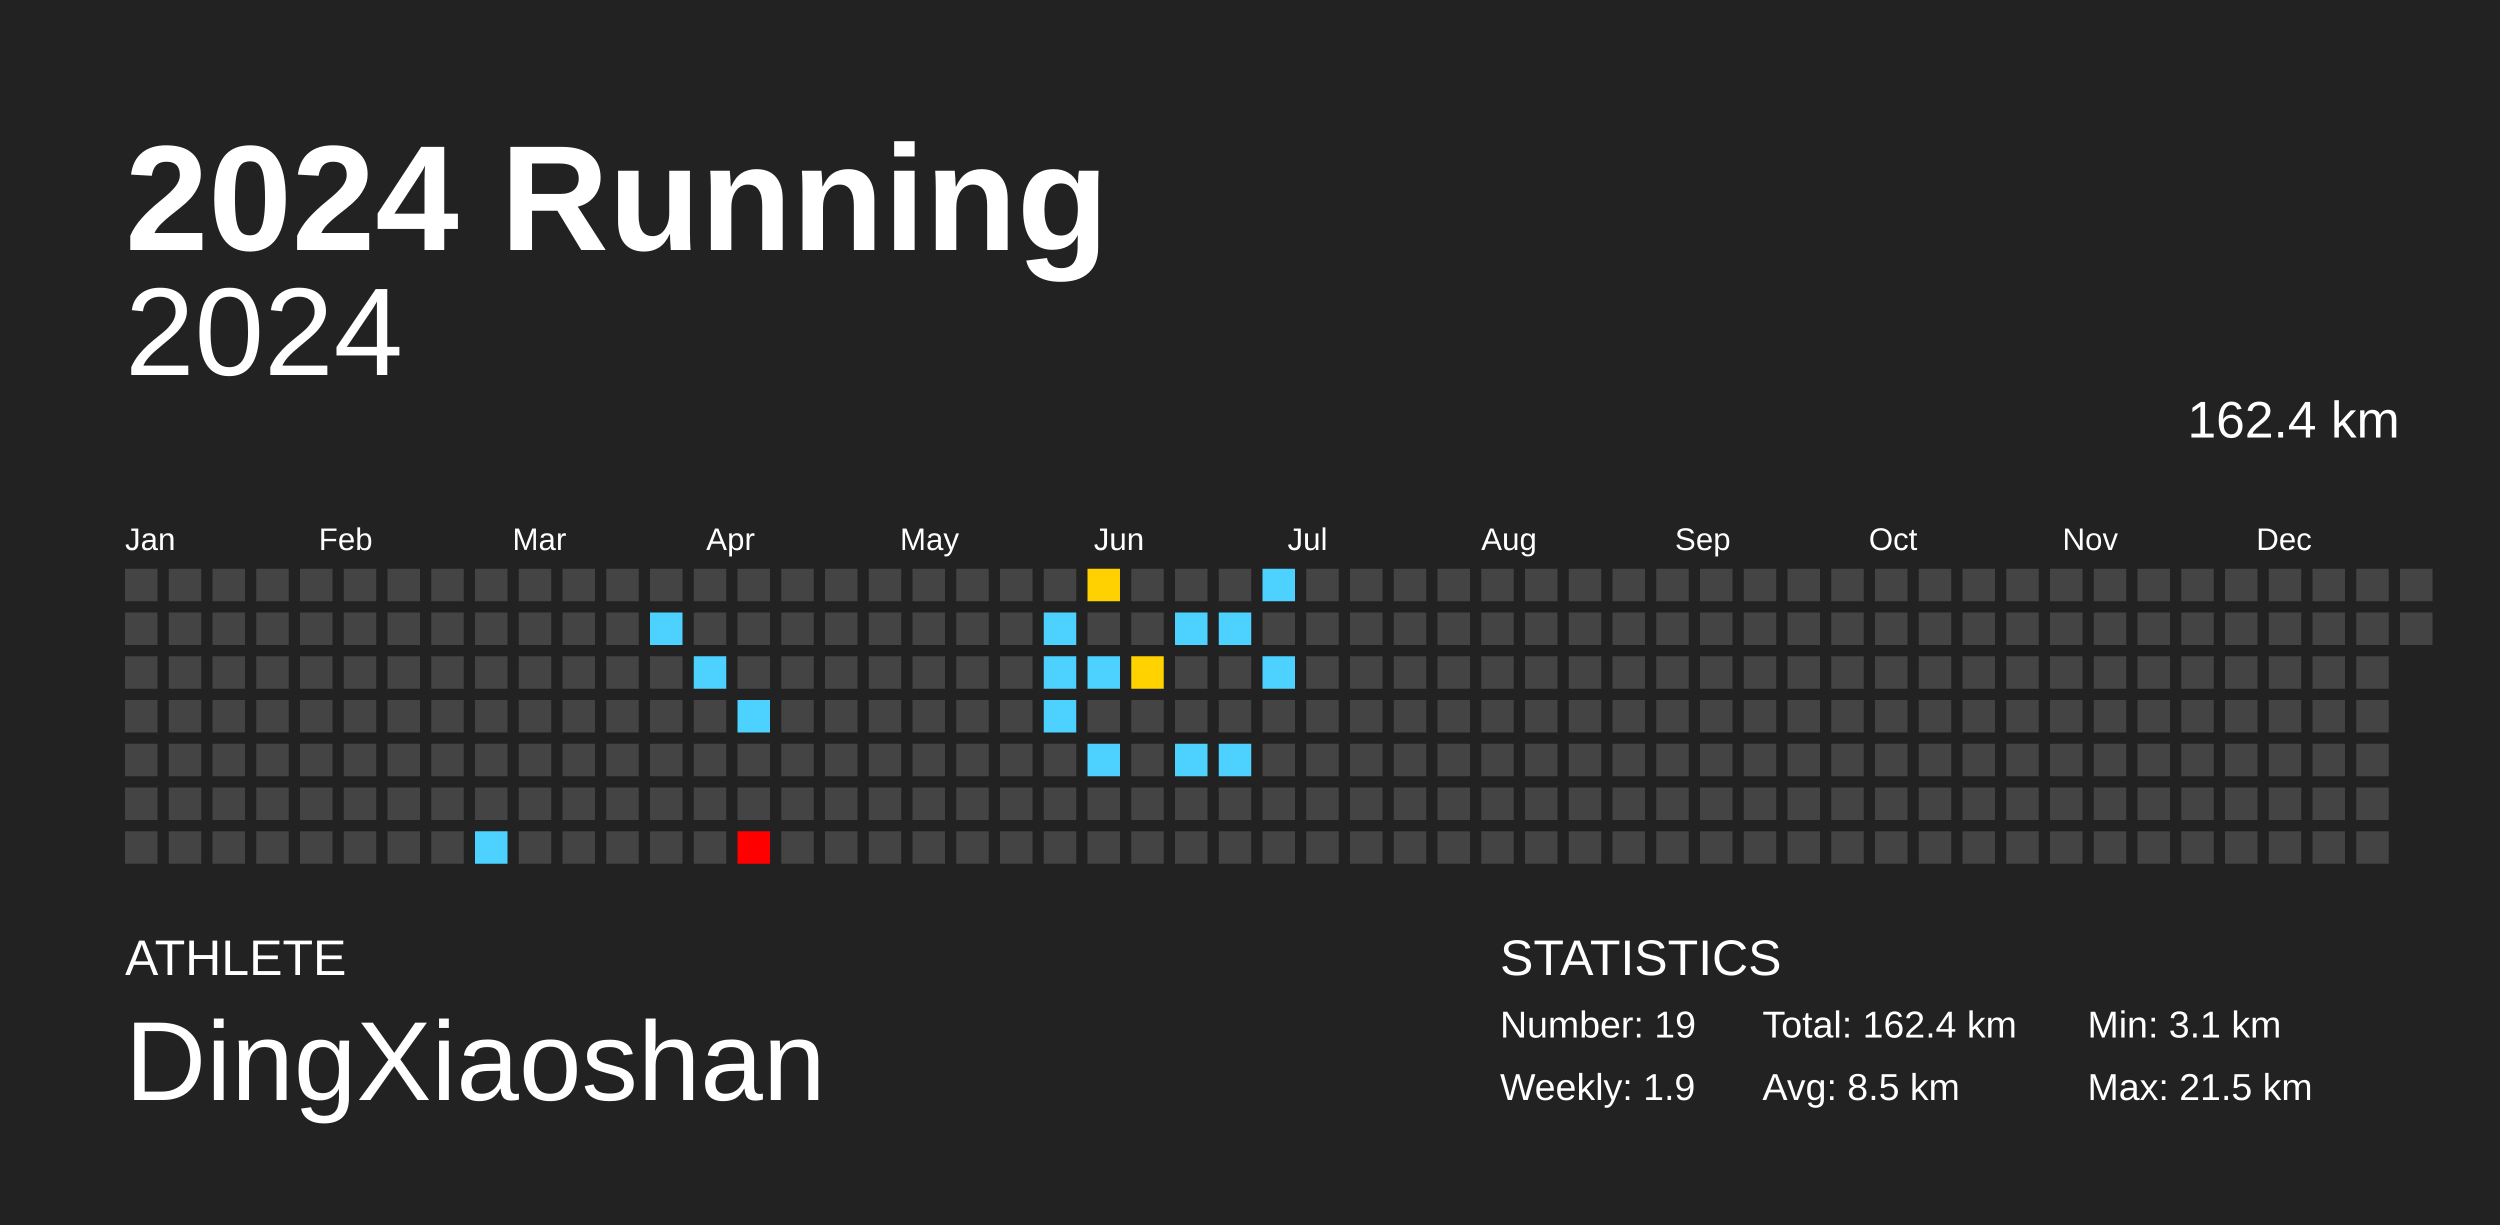
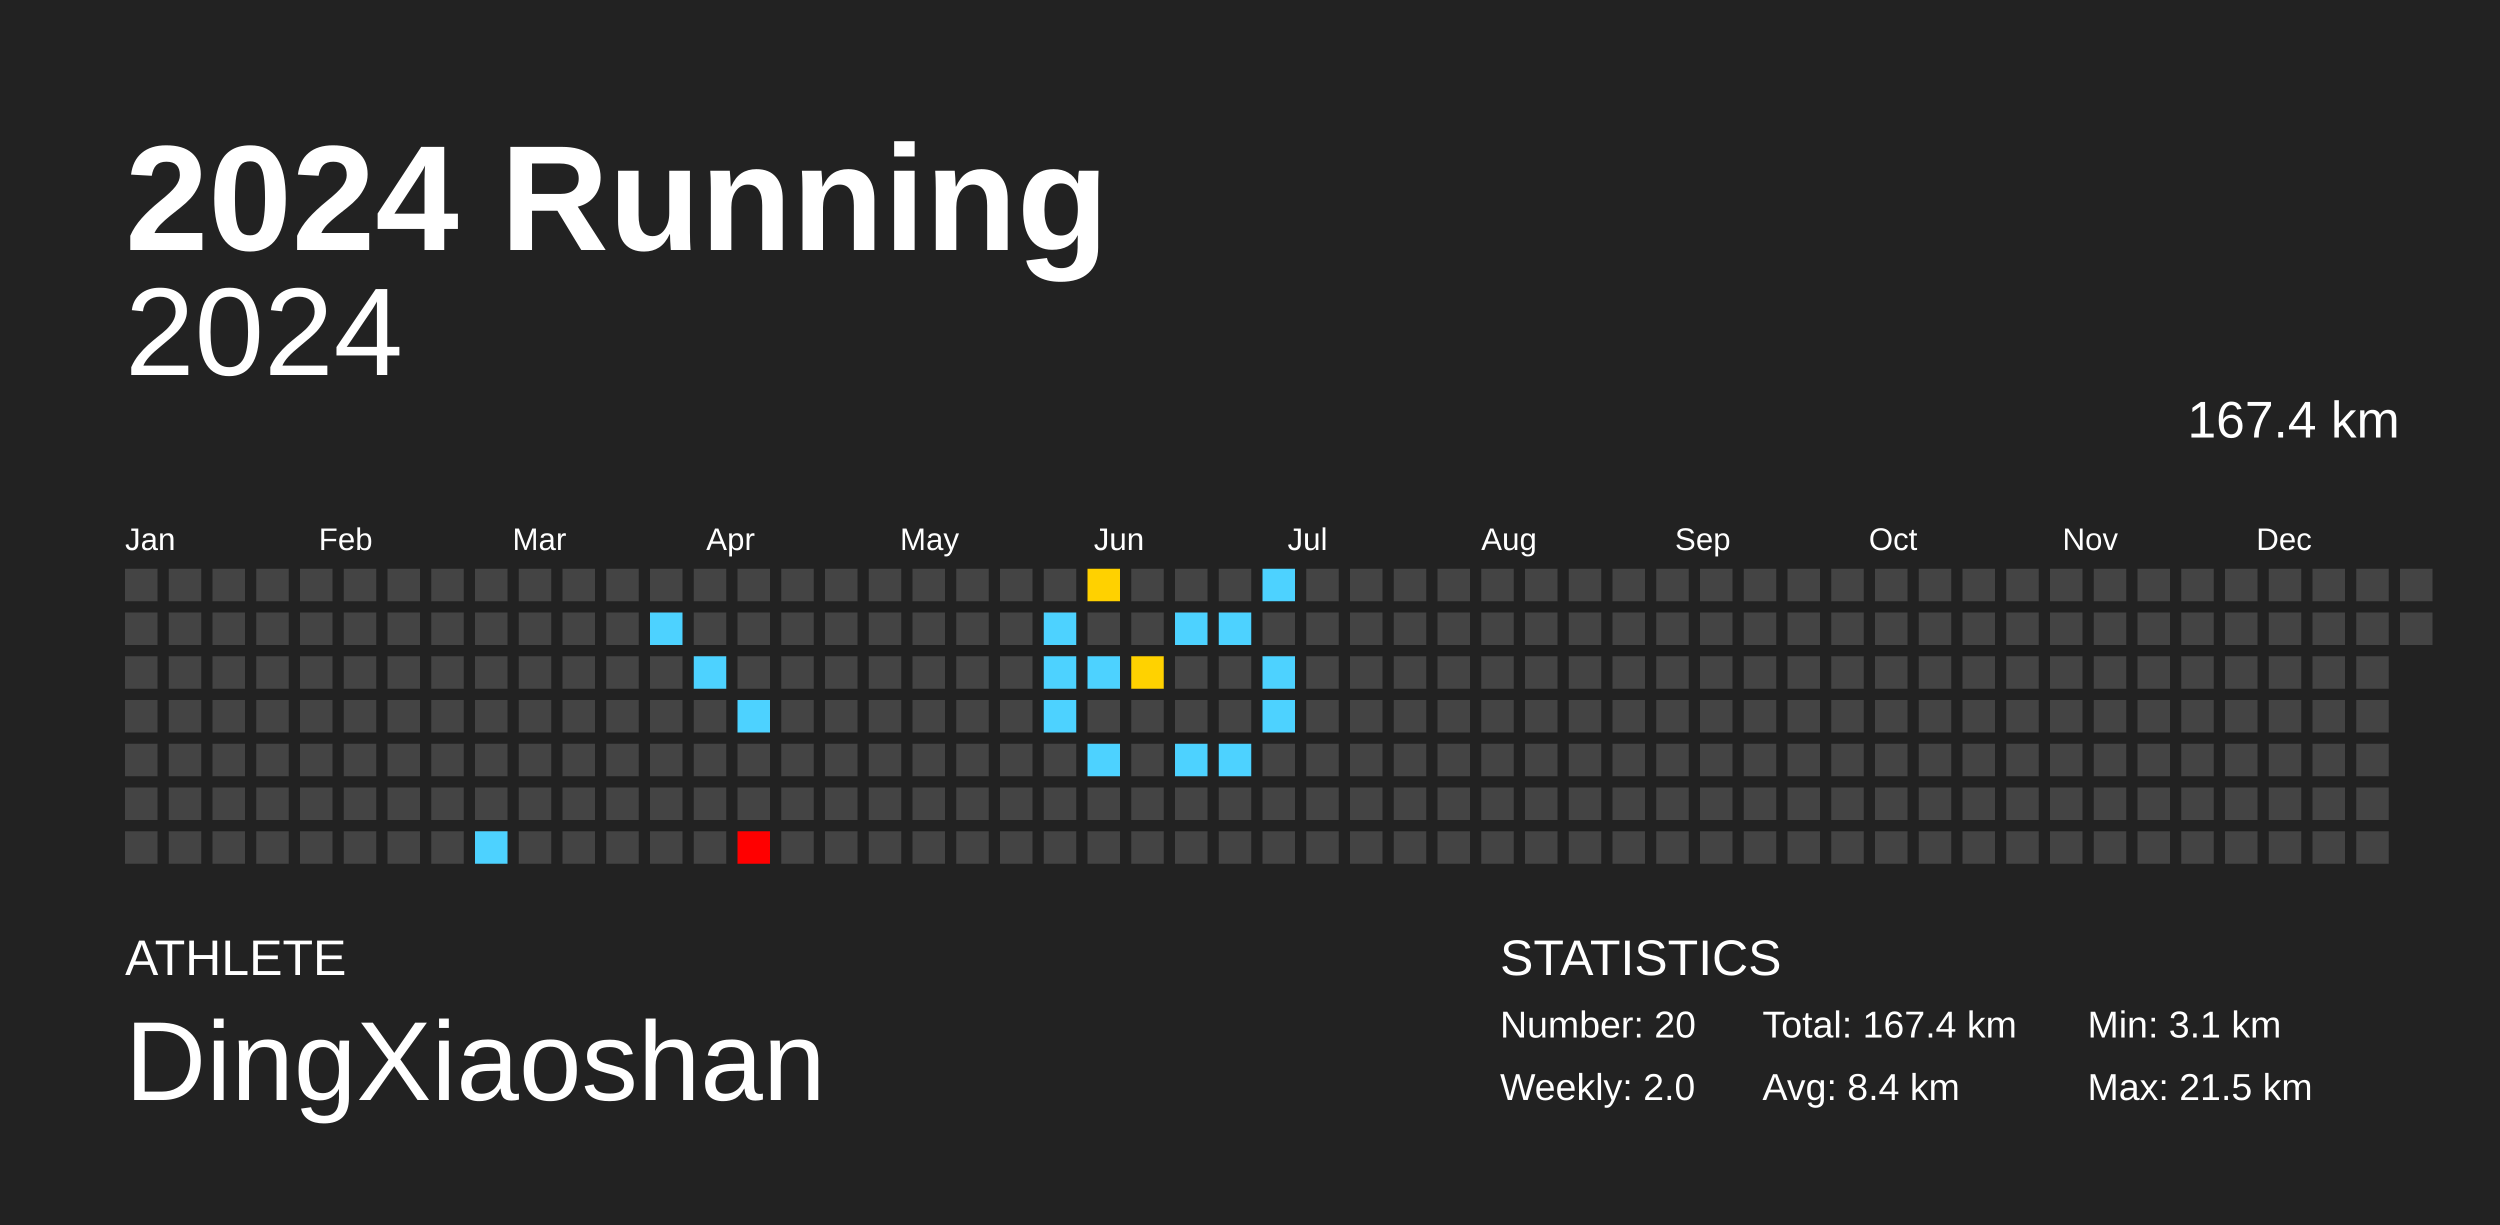
<svg xmlns="http://www.w3.org/2000/svg" baseProfile="full" height="98mm" version="1.1" viewBox="0,0,200,98" width="200mm">
  <defs />
  <rect fill="#222222" height="98" width="200" x="0" y="0" />
  <text fill="#FFFFFF" style="font-size:12px; font-family:Arial; font-weight:bold;" x="10" y="20">2024 Running</text>
  <text fill="#FFFFFF" style="font-size:4px; font-family:Arial" x="10" y="78">ATHLETE</text>
  <text fill="#FFFFFF" style="font-size:9px; font-family:Arial" x="10" y="88">DingXiaoshan</text>
  <text fill="#FFFFFF" style="font-size:4px; font-family:Arial" x="120" y="78">STATISTICS</text>
-   <text fill="#FFFFFF" style="font-size:3px; font-family:Arial" x="120" y="83">Number: 19</text>
-   <text fill="#FFFFFF" style="font-size:3px; font-family:Arial" x="120" y="88">Weekly: 1.9</text>
-   <text fill="#FFFFFF" style="font-size:3px; font-family:Arial" x="141" y="83">Total: 162.4 km</text>
-   <text fill="#FFFFFF" style="font-size:3px; font-family:Arial" x="141" y="88">Avg: 8.5 km</text>
+   <text fill="#FFFFFF" style="font-size:3px; font-family:Arial" x="120" y="83">Number: 20</text>
+   <text fill="#FFFFFF" style="font-size:3px; font-family:Arial" x="120" y="88">Weekly: 2.0</text>
+   <text fill="#FFFFFF" style="font-size:3px; font-family:Arial" x="141" y="83">Total: 167.4 km</text>
+   <text fill="#FFFFFF" style="font-size:3px; font-family:Arial" x="141" y="88">Avg: 8.4 km</text>
  <text fill="#FFFFFF" style="font-size:3px; font-family:Arial" x="167" y="83">Min: 3.1 km</text>
  <text fill="#FFFFFF" style="font-size:3px; font-family:Arial" x="167" y="88">Max: 21.5 km</text>
  <text alignment-baseline="hanging" fill="#FFFFFF" style="font-size:10.0px; font-family:Arial;" x="10" y="30">2024</text>
-   <text alignment-baseline="hanging" fill="#FFFFFF" style="font-size:4.125px; font-family:Arial;" x="175" y="35">162.4 km</text>
+   <text alignment-baseline="hanging" fill="#FFFFFF" style="font-size:4.125px; font-family:Arial;" x="175" y="35">167.4 km</text>
  <text fill="#FFFFFF" style="font-size:2.5px; font-family:Arial" x="10.0" y="44">Jan</text>
  <text fill="#FFFFFF" style="font-size:2.5px; font-family:Arial" x="25.5" y="44">Feb</text>
  <text fill="#FFFFFF" style="font-size:2.5px; font-family:Arial" x="41.0" y="44">Mar</text>
  <text fill="#FFFFFF" style="font-size:2.5px; font-family:Arial" x="56.5" y="44">Apr</text>
  <text fill="#FFFFFF" style="font-size:2.5px; font-family:Arial" x="72.0" y="44">May</text>
  <text fill="#FFFFFF" style="font-size:2.5px; font-family:Arial" x="87.5" y="44">Jun</text>
  <text fill="#FFFFFF" style="font-size:2.5px; font-family:Arial" x="103.0" y="44">Jul</text>
  <text fill="#FFFFFF" style="font-size:2.5px; font-family:Arial" x="118.5" y="44">Aug</text>
  <text fill="#FFFFFF" style="font-size:2.5px; font-family:Arial" x="134.0" y="44">Sep</text>
  <text fill="#FFFFFF" style="font-size:2.5px; font-family:Arial" x="149.5" y="44">Oct</text>
  <text fill="#FFFFFF" style="font-size:2.5px; font-family:Arial" x="165.0" y="44">Nov</text>
  <text fill="#FFFFFF" style="font-size:2.5px; font-family:Arial" x="180.5" y="44">Dec</text>
  <rect fill="#444444" height="2.6" width="2.6" x="10.0" y="45.5" />
  <rect fill="#444444" height="2.6" width="2.6" x="10.0" y="49.0" />
  <rect fill="#444444" height="2.6" width="2.6" x="10.0" y="52.5" />
  <rect fill="#444444" height="2.6" width="2.6" x="10.0" y="56.0" />
  <rect fill="#444444" height="2.6" width="2.6" x="10.0" y="59.5" />
  <rect fill="#444444" height="2.6" width="2.6" x="10.0" y="63.0" />
  <rect fill="#444444" height="2.6" width="2.6" x="10.0" y="66.5" />
  <rect fill="#444444" height="2.6" width="2.6" x="13.5" y="45.5" />
  <rect fill="#444444" height="2.6" width="2.6" x="13.5" y="49.0" />
  <rect fill="#444444" height="2.6" width="2.6" x="13.5" y="52.5" />
  <rect fill="#444444" height="2.6" width="2.6" x="13.5" y="56.0" />
  <rect fill="#444444" height="2.6" width="2.6" x="13.5" y="59.5" />
  <rect fill="#444444" height="2.6" width="2.6" x="13.5" y="63.0" />
  <rect fill="#444444" height="2.6" width="2.6" x="13.5" y="66.5" />
  <rect fill="#444444" height="2.6" width="2.6" x="17.0" y="45.5" />
  <rect fill="#444444" height="2.6" width="2.6" x="17.0" y="49.0" />
  <rect fill="#444444" height="2.6" width="2.6" x="17.0" y="52.5" />
  <rect fill="#444444" height="2.6" width="2.6" x="17.0" y="56.0" />
  <rect fill="#444444" height="2.6" width="2.6" x="17.0" y="59.5" />
  <rect fill="#444444" height="2.6" width="2.6" x="17.0" y="63.0" />
  <rect fill="#444444" height="2.6" width="2.6" x="17.0" y="66.5" />
  <rect fill="#444444" height="2.6" width="2.6" x="20.5" y="45.5" />
  <rect fill="#444444" height="2.6" width="2.6" x="20.5" y="49.0" />
  <rect fill="#444444" height="2.6" width="2.6" x="20.5" y="52.5" />
  <rect fill="#444444" height="2.6" width="2.6" x="20.5" y="56.0" />
  <rect fill="#444444" height="2.6" width="2.6" x="20.5" y="59.5" />
  <rect fill="#444444" height="2.6" width="2.6" x="20.5" y="63.0" />
  <rect fill="#444444" height="2.6" width="2.6" x="20.5" y="66.5" />
  <rect fill="#444444" height="2.6" width="2.6" x="24.0" y="45.5" />
  <rect fill="#444444" height="2.6" width="2.6" x="24.0" y="49.0" />
  <rect fill="#444444" height="2.6" width="2.6" x="24.0" y="52.5" />
  <rect fill="#444444" height="2.6" width="2.6" x="24.0" y="56.0" />
  <rect fill="#444444" height="2.6" width="2.6" x="24.0" y="59.5" />
  <rect fill="#444444" height="2.6" width="2.6" x="24.0" y="63.0" />
  <rect fill="#444444" height="2.6" width="2.6" x="24.0" y="66.5" />
  <rect fill="#444444" height="2.6" width="2.6" x="27.5" y="45.5" />
  <rect fill="#444444" height="2.6" width="2.6" x="27.5" y="49.0" />
  <rect fill="#444444" height="2.6" width="2.6" x="27.5" y="52.5" />
  <rect fill="#444444" height="2.6" width="2.6" x="27.5" y="56.0" />
  <rect fill="#444444" height="2.6" width="2.6" x="27.5" y="59.5" />
  <rect fill="#444444" height="2.6" width="2.6" x="27.5" y="63.0" />
  <rect fill="#444444" height="2.6" width="2.6" x="27.5" y="66.5" />
  <rect fill="#444444" height="2.6" width="2.6" x="31.0" y="45.5" />
  <rect fill="#444444" height="2.6" width="2.6" x="31.0" y="49.0" />
  <rect fill="#444444" height="2.6" width="2.6" x="31.0" y="52.5" />
  <rect fill="#444444" height="2.6" width="2.6" x="31.0" y="56.0" />
  <rect fill="#444444" height="2.6" width="2.6" x="31.0" y="59.5" />
  <rect fill="#444444" height="2.6" width="2.6" x="31.0" y="63.0" />
  <rect fill="#444444" height="2.6" width="2.6" x="31.0" y="66.5" />
  <rect fill="#444444" height="2.6" width="2.6" x="34.5" y="45.5" />
  <rect fill="#444444" height="2.6" width="2.6" x="34.5" y="49.0" />
  <rect fill="#444444" height="2.6" width="2.6" x="34.5" y="52.5" />
  <rect fill="#444444" height="2.6" width="2.6" x="34.5" y="56.0" />
  <rect fill="#444444" height="2.6" width="2.6" x="34.5" y="59.5" />
  <rect fill="#444444" height="2.6" width="2.6" x="34.5" y="63.0" />
  <rect fill="#444444" height="2.6" width="2.6" x="34.5" y="66.5" />
  <rect fill="#444444" height="2.6" width="2.6" x="38.0" y="45.5" />
  <rect fill="#444444" height="2.6" width="2.6" x="38.0" y="49.0" />
  <rect fill="#444444" height="2.6" width="2.6" x="38.0" y="52.5" />
  <rect fill="#444444" height="2.6" width="2.6" x="38.0" y="56.0" />
  <rect fill="#444444" height="2.6" width="2.6" x="38.0" y="59.5" />
  <rect fill="#444444" height="2.6" width="2.6" x="38.0" y="63.0" />
  <rect fill="#4dd2ff" height="2.6" width="2.6" x="38.0" y="66.5" />
  <rect fill="#444444" height="2.6" width="2.6" x="41.5" y="45.5" />
  <rect fill="#444444" height="2.6" width="2.6" x="41.5" y="49.0" />
  <rect fill="#444444" height="2.6" width="2.6" x="41.5" y="52.5" />
  <rect fill="#444444" height="2.6" width="2.6" x="41.5" y="56.0" />
  <rect fill="#444444" height="2.6" width="2.6" x="41.5" y="59.5" />
  <rect fill="#444444" height="2.6" width="2.6" x="41.5" y="63.0" />
  <rect fill="#444444" height="2.6" width="2.6" x="41.5" y="66.5" />
  <rect fill="#444444" height="2.6" width="2.6" x="45.0" y="45.5" />
  <rect fill="#444444" height="2.6" width="2.6" x="45.0" y="49.0" />
  <rect fill="#444444" height="2.6" width="2.6" x="45.0" y="52.5" />
  <rect fill="#444444" height="2.6" width="2.6" x="45.0" y="56.0" />
  <rect fill="#444444" height="2.6" width="2.6" x="45.0" y="59.5" />
  <rect fill="#444444" height="2.6" width="2.6" x="45.0" y="63.0" />
  <rect fill="#444444" height="2.6" width="2.6" x="45.0" y="66.5" />
  <rect fill="#444444" height="2.6" width="2.6" x="48.5" y="45.5" />
  <rect fill="#444444" height="2.6" width="2.6" x="48.5" y="49.0" />
  <rect fill="#444444" height="2.6" width="2.6" x="48.5" y="52.5" />
  <rect fill="#444444" height="2.6" width="2.6" x="48.5" y="56.0" />
  <rect fill="#444444" height="2.6" width="2.6" x="48.5" y="59.5" />
  <rect fill="#444444" height="2.6" width="2.6" x="48.5" y="63.0" />
  <rect fill="#444444" height="2.6" width="2.6" x="48.5" y="66.5" />
  <rect fill="#444444" height="2.6" width="2.6" x="52.0" y="45.5" />
  <rect fill="#4dd2ff" height="2.6" width="2.6" x="52.0" y="49.0" />
  <rect fill="#444444" height="2.6" width="2.6" x="52.0" y="52.5" />
  <rect fill="#444444" height="2.6" width="2.6" x="52.0" y="56.0" />
  <rect fill="#444444" height="2.6" width="2.6" x="52.0" y="59.5" />
  <rect fill="#444444" height="2.6" width="2.6" x="52.0" y="63.0" />
  <rect fill="#444444" height="2.6" width="2.6" x="52.0" y="66.5" />
  <rect fill="#444444" height="2.6" width="2.6" x="55.5" y="45.5" />
  <rect fill="#444444" height="2.6" width="2.6" x="55.5" y="49.0" />
  <rect fill="#4dd2ff" height="2.6" width="2.6" x="55.5" y="52.5" />
  <rect fill="#444444" height="2.6" width="2.6" x="55.5" y="56.0" />
  <rect fill="#444444" height="2.6" width="2.6" x="55.5" y="59.5" />
  <rect fill="#444444" height="2.6" width="2.6" x="55.5" y="63.0" />
  <rect fill="#444444" height="2.6" width="2.6" x="55.5" y="66.5" />
  <rect fill="#444444" height="2.6" width="2.6" x="59.0" y="45.5" />
  <rect fill="#444444" height="2.6" width="2.6" x="59.0" y="49.0" />
  <rect fill="#444444" height="2.6" width="2.6" x="59.0" y="52.5" />
  <rect fill="#4dd2ff" height="2.6" width="2.6" x="59.0" y="56.0" />
  <rect fill="#444444" height="2.6" width="2.6" x="59.0" y="59.5" />
  <rect fill="#444444" height="2.6" width="2.6" x="59.0" y="63.0" />
  <rect fill="red" height="2.6" width="2.6" x="59.0" y="66.5" />
  <rect fill="#444444" height="2.6" width="2.6" x="62.5" y="45.5" />
  <rect fill="#444444" height="2.6" width="2.6" x="62.5" y="49.0" />
  <rect fill="#444444" height="2.6" width="2.6" x="62.5" y="52.5" />
  <rect fill="#444444" height="2.6" width="2.6" x="62.5" y="56.0" />
  <rect fill="#444444" height="2.6" width="2.6" x="62.5" y="59.5" />
  <rect fill="#444444" height="2.6" width="2.6" x="62.5" y="63.0" />
  <rect fill="#444444" height="2.6" width="2.6" x="62.5" y="66.5" />
  <rect fill="#444444" height="2.6" width="2.6" x="66.0" y="45.5" />
  <rect fill="#444444" height="2.6" width="2.6" x="66.0" y="49.0" />
  <rect fill="#444444" height="2.6" width="2.6" x="66.0" y="52.5" />
  <rect fill="#444444" height="2.6" width="2.6" x="66.0" y="56.0" />
  <rect fill="#444444" height="2.6" width="2.6" x="66.0" y="59.5" />
  <rect fill="#444444" height="2.6" width="2.6" x="66.0" y="63.0" />
  <rect fill="#444444" height="2.6" width="2.6" x="66.0" y="66.5" />
  <rect fill="#444444" height="2.6" width="2.6" x="69.5" y="45.5" />
  <rect fill="#444444" height="2.6" width="2.6" x="69.5" y="49.0" />
  <rect fill="#444444" height="2.6" width="2.6" x="69.5" y="52.5" />
  <rect fill="#444444" height="2.6" width="2.6" x="69.5" y="56.0" />
  <rect fill="#444444" height="2.6" width="2.6" x="69.5" y="59.5" />
  <rect fill="#444444" height="2.6" width="2.6" x="69.5" y="63.0" />
  <rect fill="#444444" height="2.6" width="2.6" x="69.5" y="66.5" />
  <rect fill="#444444" height="2.6" width="2.6" x="73.0" y="45.5" />
  <rect fill="#444444" height="2.6" width="2.6" x="73.0" y="49.0" />
  <rect fill="#444444" height="2.6" width="2.6" x="73.0" y="52.5" />
  <rect fill="#444444" height="2.6" width="2.6" x="73.0" y="56.0" />
  <rect fill="#444444" height="2.6" width="2.6" x="73.0" y="59.5" />
  <rect fill="#444444" height="2.6" width="2.6" x="73.0" y="63.0" />
  <rect fill="#444444" height="2.6" width="2.6" x="73.0" y="66.5" />
  <rect fill="#444444" height="2.6" width="2.6" x="76.5" y="45.5" />
  <rect fill="#444444" height="2.6" width="2.6" x="76.5" y="49.0" />
  <rect fill="#444444" height="2.6" width="2.6" x="76.5" y="52.5" />
  <rect fill="#444444" height="2.6" width="2.6" x="76.5" y="56.0" />
  <rect fill="#444444" height="2.6" width="2.6" x="76.5" y="59.5" />
  <rect fill="#444444" height="2.6" width="2.6" x="76.5" y="63.0" />
  <rect fill="#444444" height="2.6" width="2.6" x="76.5" y="66.5" />
  <rect fill="#444444" height="2.6" width="2.6" x="80.0" y="45.5" />
  <rect fill="#444444" height="2.6" width="2.6" x="80.0" y="49.0" />
  <rect fill="#444444" height="2.6" width="2.6" x="80.0" y="52.5" />
  <rect fill="#444444" height="2.6" width="2.6" x="80.0" y="56.0" />
  <rect fill="#444444" height="2.6" width="2.6" x="80.0" y="59.5" />
  <rect fill="#444444" height="2.6" width="2.6" x="80.0" y="63.0" />
  <rect fill="#444444" height="2.6" width="2.6" x="80.0" y="66.5" />
  <rect fill="#444444" height="2.6" width="2.6" x="83.5" y="45.5" />
  <rect fill="#4dd2ff" height="2.6" width="2.6" x="83.5" y="49.0" />
  <rect fill="#4dd2ff" height="2.6" width="2.6" x="83.5" y="52.5" />
  <rect fill="#4dd2ff" height="2.6" width="2.6" x="83.5" y="56.0" />
  <rect fill="#444444" height="2.6" width="2.6" x="83.5" y="59.5" />
  <rect fill="#444444" height="2.6" width="2.6" x="83.5" y="63.0" />
  <rect fill="#444444" height="2.6" width="2.6" x="83.5" y="66.5" />
  <rect fill="#ffd100" height="2.6" width="2.6" x="87.0" y="45.5" />
  <rect fill="#444444" height="2.6" width="2.6" x="87.0" y="49.0" />
  <rect fill="#4dd2ff" height="2.6" width="2.6" x="87.0" y="52.5" />
  <rect fill="#444444" height="2.6" width="2.6" x="87.0" y="56.0" />
  <rect fill="#4dd2ff" height="2.6" width="2.6" x="87.0" y="59.5" />
  <rect fill="#444444" height="2.6" width="2.6" x="87.0" y="63.0" />
  <rect fill="#444444" height="2.6" width="2.6" x="87.0" y="66.5" />
  <rect fill="#444444" height="2.6" width="2.6" x="90.5" y="45.5" />
  <rect fill="#444444" height="2.6" width="2.6" x="90.5" y="49.0" />
  <rect fill="#ffd200" height="2.6" width="2.6" x="90.5" y="52.5" />
  <rect fill="#444444" height="2.6" width="2.6" x="90.5" y="56.0" />
  <rect fill="#444444" height="2.6" width="2.6" x="90.5" y="59.5" />
  <rect fill="#444444" height="2.6" width="2.6" x="90.5" y="63.0" />
  <rect fill="#444444" height="2.6" width="2.6" x="90.5" y="66.5" />
  <rect fill="#444444" height="2.6" width="2.6" x="94.0" y="45.5" />
  <rect fill="#4dd2ff" height="2.6" width="2.6" x="94.0" y="49.0" />
  <rect fill="#444444" height="2.6" width="2.6" x="94.0" y="52.5" />
  <rect fill="#444444" height="2.6" width="2.6" x="94.0" y="56.0" />
  <rect fill="#4dd2ff" height="2.6" width="2.6" x="94.0" y="59.5" />
  <rect fill="#444444" height="2.6" width="2.6" x="94.0" y="63.0" />
  <rect fill="#444444" height="2.6" width="2.6" x="94.0" y="66.5" />
  <rect fill="#444444" height="2.6" width="2.6" x="97.5" y="45.5" />
  <rect fill="#4dd2ff" height="2.6" width="2.6" x="97.5" y="49.0" />
  <rect fill="#444444" height="2.6" width="2.6" x="97.5" y="52.5" />
  <rect fill="#444444" height="2.6" width="2.6" x="97.5" y="56.0" />
  <rect fill="#4dd2ff" height="2.6" width="2.6" x="97.5" y="59.5" />
  <rect fill="#444444" height="2.6" width="2.6" x="97.5" y="63.0" />
  <rect fill="#444444" height="2.6" width="2.6" x="97.5" y="66.5" />
  <rect fill="#4dd2ff" height="2.6" width="2.6" x="101.0" y="45.5" />
  <rect fill="#444444" height="2.6" width="2.6" x="101.0" y="49.0" />
  <rect fill="#4dd2ff" height="2.6" width="2.6" x="101.0" y="52.5" />
-   <rect fill="#444444" height="2.6" width="2.6" x="101.0" y="56.0" />
+   <rect fill="#4dd2ff" height="2.6" width="2.6" x="101.0" y="56.0" />
  <rect fill="#444444" height="2.6" width="2.6" x="101.0" y="59.5" />
  <rect fill="#444444" height="2.6" width="2.6" x="101.0" y="63.0" />
  <rect fill="#444444" height="2.6" width="2.6" x="101.0" y="66.5" />
  <rect fill="#444444" height="2.6" width="2.6" x="104.5" y="45.5" />
  <rect fill="#444444" height="2.6" width="2.6" x="104.5" y="49.0" />
  <rect fill="#444444" height="2.6" width="2.6" x="104.5" y="52.5" />
  <rect fill="#444444" height="2.6" width="2.6" x="104.5" y="56.0" />
  <rect fill="#444444" height="2.6" width="2.6" x="104.5" y="59.5" />
  <rect fill="#444444" height="2.6" width="2.6" x="104.5" y="63.0" />
  <rect fill="#444444" height="2.6" width="2.6" x="104.5" y="66.5" />
  <rect fill="#444444" height="2.6" width="2.6" x="108.0" y="45.5" />
  <rect fill="#444444" height="2.6" width="2.6" x="108.0" y="49.0" />
  <rect fill="#444444" height="2.6" width="2.6" x="108.0" y="52.5" />
  <rect fill="#444444" height="2.6" width="2.6" x="108.0" y="56.0" />
  <rect fill="#444444" height="2.6" width="2.6" x="108.0" y="59.5" />
  <rect fill="#444444" height="2.6" width="2.6" x="108.0" y="63.0" />
  <rect fill="#444444" height="2.6" width="2.6" x="108.0" y="66.5" />
  <rect fill="#444444" height="2.6" width="2.6" x="111.5" y="45.5" />
  <rect fill="#444444" height="2.6" width="2.6" x="111.5" y="49.0" />
  <rect fill="#444444" height="2.6" width="2.6" x="111.5" y="52.5" />
  <rect fill="#444444" height="2.6" width="2.6" x="111.5" y="56.0" />
  <rect fill="#444444" height="2.6" width="2.6" x="111.5" y="59.5" />
  <rect fill="#444444" height="2.6" width="2.6" x="111.5" y="63.0" />
  <rect fill="#444444" height="2.6" width="2.6" x="111.5" y="66.5" />
  <rect fill="#444444" height="2.6" width="2.6" x="115.0" y="45.5" />
  <rect fill="#444444" height="2.6" width="2.6" x="115.0" y="49.0" />
  <rect fill="#444444" height="2.6" width="2.6" x="115.0" y="52.5" />
  <rect fill="#444444" height="2.6" width="2.6" x="115.0" y="56.0" />
  <rect fill="#444444" height="2.6" width="2.6" x="115.0" y="59.5" />
  <rect fill="#444444" height="2.6" width="2.6" x="115.0" y="63.0" />
  <rect fill="#444444" height="2.6" width="2.6" x="115.0" y="66.5" />
  <rect fill="#444444" height="2.6" width="2.6" x="118.5" y="45.5" />
  <rect fill="#444444" height="2.6" width="2.6" x="118.5" y="49.0" />
  <rect fill="#444444" height="2.6" width="2.6" x="118.5" y="52.5" />
  <rect fill="#444444" height="2.6" width="2.6" x="118.5" y="56.0" />
  <rect fill="#444444" height="2.6" width="2.6" x="118.5" y="59.5" />
  <rect fill="#444444" height="2.6" width="2.6" x="118.5" y="63.0" />
  <rect fill="#444444" height="2.6" width="2.6" x="118.5" y="66.5" />
  <rect fill="#444444" height="2.6" width="2.6" x="122.0" y="45.5" />
  <rect fill="#444444" height="2.6" width="2.6" x="122.0" y="49.0" />
  <rect fill="#444444" height="2.6" width="2.6" x="122.0" y="52.5" />
  <rect fill="#444444" height="2.6" width="2.6" x="122.0" y="56.0" />
  <rect fill="#444444" height="2.6" width="2.6" x="122.0" y="59.5" />
  <rect fill="#444444" height="2.6" width="2.6" x="122.0" y="63.0" />
  <rect fill="#444444" height="2.6" width="2.6" x="122.0" y="66.5" />
  <rect fill="#444444" height="2.6" width="2.6" x="125.5" y="45.5" />
  <rect fill="#444444" height="2.6" width="2.6" x="125.5" y="49.0" />
  <rect fill="#444444" height="2.6" width="2.6" x="125.5" y="52.5" />
  <rect fill="#444444" height="2.6" width="2.6" x="125.5" y="56.0" />
  <rect fill="#444444" height="2.6" width="2.6" x="125.5" y="59.5" />
  <rect fill="#444444" height="2.6" width="2.6" x="125.5" y="63.0" />
  <rect fill="#444444" height="2.6" width="2.6" x="125.5" y="66.5" />
  <rect fill="#444444" height="2.6" width="2.6" x="129.0" y="45.5" />
  <rect fill="#444444" height="2.6" width="2.6" x="129.0" y="49.0" />
  <rect fill="#444444" height="2.6" width="2.6" x="129.0" y="52.5" />
  <rect fill="#444444" height="2.6" width="2.6" x="129.0" y="56.0" />
  <rect fill="#444444" height="2.6" width="2.6" x="129.0" y="59.5" />
  <rect fill="#444444" height="2.6" width="2.6" x="129.0" y="63.0" />
  <rect fill="#444444" height="2.6" width="2.6" x="129.0" y="66.5" />
  <rect fill="#444444" height="2.6" width="2.6" x="132.5" y="45.5" />
  <rect fill="#444444" height="2.6" width="2.6" x="132.5" y="49.0" />
  <rect fill="#444444" height="2.6" width="2.6" x="132.5" y="52.5" />
  <rect fill="#444444" height="2.6" width="2.6" x="132.5" y="56.0" />
  <rect fill="#444444" height="2.6" width="2.6" x="132.5" y="59.5" />
  <rect fill="#444444" height="2.6" width="2.6" x="132.5" y="63.0" />
  <rect fill="#444444" height="2.6" width="2.6" x="132.5" y="66.5" />
  <rect fill="#444444" height="2.6" width="2.6" x="136.0" y="45.5" />
  <rect fill="#444444" height="2.6" width="2.6" x="136.0" y="49.0" />
  <rect fill="#444444" height="2.6" width="2.6" x="136.0" y="52.5" />
  <rect fill="#444444" height="2.6" width="2.6" x="136.0" y="56.0" />
  <rect fill="#444444" height="2.6" width="2.6" x="136.0" y="59.5" />
  <rect fill="#444444" height="2.6" width="2.6" x="136.0" y="63.0" />
  <rect fill="#444444" height="2.6" width="2.6" x="136.0" y="66.5" />
  <rect fill="#444444" height="2.6" width="2.6" x="139.5" y="45.5" />
  <rect fill="#444444" height="2.6" width="2.6" x="139.5" y="49.0" />
  <rect fill="#444444" height="2.6" width="2.6" x="139.5" y="52.5" />
  <rect fill="#444444" height="2.6" width="2.6" x="139.5" y="56.0" />
  <rect fill="#444444" height="2.6" width="2.6" x="139.5" y="59.5" />
  <rect fill="#444444" height="2.6" width="2.6" x="139.5" y="63.0" />
  <rect fill="#444444" height="2.6" width="2.6" x="139.5" y="66.5" />
  <rect fill="#444444" height="2.6" width="2.6" x="143.0" y="45.5" />
  <rect fill="#444444" height="2.6" width="2.6" x="143.0" y="49.0" />
  <rect fill="#444444" height="2.6" width="2.6" x="143.0" y="52.5" />
  <rect fill="#444444" height="2.6" width="2.6" x="143.0" y="56.0" />
  <rect fill="#444444" height="2.6" width="2.6" x="143.0" y="59.5" />
  <rect fill="#444444" height="2.6" width="2.6" x="143.0" y="63.0" />
  <rect fill="#444444" height="2.6" width="2.6" x="143.0" y="66.5" />
  <rect fill="#444444" height="2.6" width="2.6" x="146.5" y="45.5" />
  <rect fill="#444444" height="2.6" width="2.6" x="146.5" y="49.0" />
  <rect fill="#444444" height="2.6" width="2.6" x="146.5" y="52.5" />
  <rect fill="#444444" height="2.6" width="2.6" x="146.5" y="56.0" />
  <rect fill="#444444" height="2.6" width="2.6" x="146.5" y="59.5" />
  <rect fill="#444444" height="2.6" width="2.6" x="146.5" y="63.0" />
  <rect fill="#444444" height="2.6" width="2.6" x="146.5" y="66.5" />
  <rect fill="#444444" height="2.6" width="2.6" x="150.0" y="45.5" />
  <rect fill="#444444" height="2.6" width="2.6" x="150.0" y="49.0" />
  <rect fill="#444444" height="2.6" width="2.6" x="150.0" y="52.5" />
  <rect fill="#444444" height="2.6" width="2.6" x="150.0" y="56.0" />
  <rect fill="#444444" height="2.6" width="2.6" x="150.0" y="59.5" />
  <rect fill="#444444" height="2.6" width="2.6" x="150.0" y="63.0" />
  <rect fill="#444444" height="2.6" width="2.6" x="150.0" y="66.5" />
  <rect fill="#444444" height="2.6" width="2.6" x="153.5" y="45.5" />
  <rect fill="#444444" height="2.6" width="2.6" x="153.5" y="49.0" />
  <rect fill="#444444" height="2.6" width="2.6" x="153.5" y="52.5" />
  <rect fill="#444444" height="2.6" width="2.6" x="153.5" y="56.0" />
  <rect fill="#444444" height="2.6" width="2.6" x="153.5" y="59.5" />
  <rect fill="#444444" height="2.6" width="2.6" x="153.5" y="63.0" />
  <rect fill="#444444" height="2.6" width="2.6" x="153.5" y="66.5" />
  <rect fill="#444444" height="2.6" width="2.6" x="157.0" y="45.5" />
  <rect fill="#444444" height="2.6" width="2.6" x="157.0" y="49.0" />
  <rect fill="#444444" height="2.6" width="2.6" x="157.0" y="52.5" />
  <rect fill="#444444" height="2.6" width="2.6" x="157.0" y="56.0" />
  <rect fill="#444444" height="2.6" width="2.6" x="157.0" y="59.5" />
  <rect fill="#444444" height="2.6" width="2.6" x="157.0" y="63.0" />
  <rect fill="#444444" height="2.6" width="2.6" x="157.0" y="66.5" />
  <rect fill="#444444" height="2.6" width="2.6" x="160.5" y="45.5" />
  <rect fill="#444444" height="2.6" width="2.6" x="160.5" y="49.0" />
  <rect fill="#444444" height="2.6" width="2.6" x="160.5" y="52.5" />
  <rect fill="#444444" height="2.6" width="2.6" x="160.5" y="56.0" />
  <rect fill="#444444" height="2.6" width="2.6" x="160.5" y="59.5" />
  <rect fill="#444444" height="2.6" width="2.6" x="160.5" y="63.0" />
  <rect fill="#444444" height="2.6" width="2.6" x="160.5" y="66.5" />
  <rect fill="#444444" height="2.6" width="2.6" x="164.0" y="45.5" />
  <rect fill="#444444" height="2.6" width="2.6" x="164.0" y="49.0" />
  <rect fill="#444444" height="2.6" width="2.6" x="164.0" y="52.5" />
  <rect fill="#444444" height="2.6" width="2.6" x="164.0" y="56.0" />
  <rect fill="#444444" height="2.6" width="2.6" x="164.0" y="59.5" />
  <rect fill="#444444" height="2.6" width="2.6" x="164.0" y="63.0" />
  <rect fill="#444444" height="2.6" width="2.6" x="164.0" y="66.5" />
  <rect fill="#444444" height="2.6" width="2.6" x="167.5" y="45.5" />
  <rect fill="#444444" height="2.6" width="2.6" x="167.5" y="49.0" />
  <rect fill="#444444" height="2.6" width="2.6" x="167.5" y="52.5" />
  <rect fill="#444444" height="2.6" width="2.6" x="167.5" y="56.0" />
  <rect fill="#444444" height="2.6" width="2.6" x="167.5" y="59.5" />
  <rect fill="#444444" height="2.6" width="2.6" x="167.5" y="63.0" />
  <rect fill="#444444" height="2.6" width="2.6" x="167.5" y="66.5" />
  <rect fill="#444444" height="2.6" width="2.6" x="171.0" y="45.5" />
  <rect fill="#444444" height="2.6" width="2.6" x="171.0" y="49.0" />
  <rect fill="#444444" height="2.6" width="2.6" x="171.0" y="52.5" />
  <rect fill="#444444" height="2.6" width="2.6" x="171.0" y="56.0" />
  <rect fill="#444444" height="2.6" width="2.6" x="171.0" y="59.5" />
  <rect fill="#444444" height="2.6" width="2.6" x="171.0" y="63.0" />
  <rect fill="#444444" height="2.6" width="2.6" x="171.0" y="66.5" />
  <rect fill="#444444" height="2.6" width="2.6" x="174.5" y="45.5" />
  <rect fill="#444444" height="2.6" width="2.6" x="174.5" y="49.0" />
  <rect fill="#444444" height="2.6" width="2.6" x="174.5" y="52.5" />
  <rect fill="#444444" height="2.6" width="2.6" x="174.5" y="56.0" />
  <rect fill="#444444" height="2.6" width="2.6" x="174.5" y="59.5" />
  <rect fill="#444444" height="2.6" width="2.6" x="174.5" y="63.0" />
  <rect fill="#444444" height="2.6" width="2.6" x="174.5" y="66.5" />
  <rect fill="#444444" height="2.6" width="2.6" x="178.0" y="45.5" />
  <rect fill="#444444" height="2.6" width="2.6" x="178.0" y="49.0" />
  <rect fill="#444444" height="2.6" width="2.6" x="178.0" y="52.5" />
  <rect fill="#444444" height="2.6" width="2.6" x="178.0" y="56.0" />
  <rect fill="#444444" height="2.6" width="2.6" x="178.0" y="59.5" />
  <rect fill="#444444" height="2.6" width="2.6" x="178.0" y="63.0" />
  <rect fill="#444444" height="2.6" width="2.6" x="178.0" y="66.5" />
  <rect fill="#444444" height="2.6" width="2.6" x="181.5" y="45.5" />
  <rect fill="#444444" height="2.6" width="2.6" x="181.5" y="49.0" />
  <rect fill="#444444" height="2.6" width="2.6" x="181.5" y="52.5" />
  <rect fill="#444444" height="2.6" width="2.6" x="181.5" y="56.0" />
  <rect fill="#444444" height="2.6" width="2.6" x="181.5" y="59.5" />
  <rect fill="#444444" height="2.6" width="2.6" x="181.5" y="63.0" />
  <rect fill="#444444" height="2.6" width="2.6" x="181.5" y="66.5" />
  <rect fill="#444444" height="2.6" width="2.6" x="185.0" y="45.5" />
  <rect fill="#444444" height="2.6" width="2.6" x="185.0" y="49.0" />
  <rect fill="#444444" height="2.6" width="2.6" x="185.0" y="52.5" />
  <rect fill="#444444" height="2.6" width="2.6" x="185.0" y="56.0" />
  <rect fill="#444444" height="2.6" width="2.6" x="185.0" y="59.5" />
  <rect fill="#444444" height="2.6" width="2.6" x="185.0" y="63.0" />
  <rect fill="#444444" height="2.6" width="2.6" x="185.0" y="66.5" />
  <rect fill="#444444" height="2.6" width="2.6" x="188.5" y="45.5" />
  <rect fill="#444444" height="2.6" width="2.6" x="188.5" y="49.0" />
  <rect fill="#444444" height="2.6" width="2.6" x="188.5" y="52.5" />
  <rect fill="#444444" height="2.6" width="2.6" x="188.5" y="56.0" />
  <rect fill="#444444" height="2.6" width="2.6" x="188.5" y="59.5" />
  <rect fill="#444444" height="2.6" width="2.6" x="188.5" y="63.0" />
  <rect fill="#444444" height="2.6" width="2.6" x="188.5" y="66.5" />
  <rect fill="#444444" height="2.6" width="2.6" x="192.0" y="45.5" />
  <rect fill="#444444" height="2.6" width="2.6" x="192.0" y="49.0" />
</svg>
